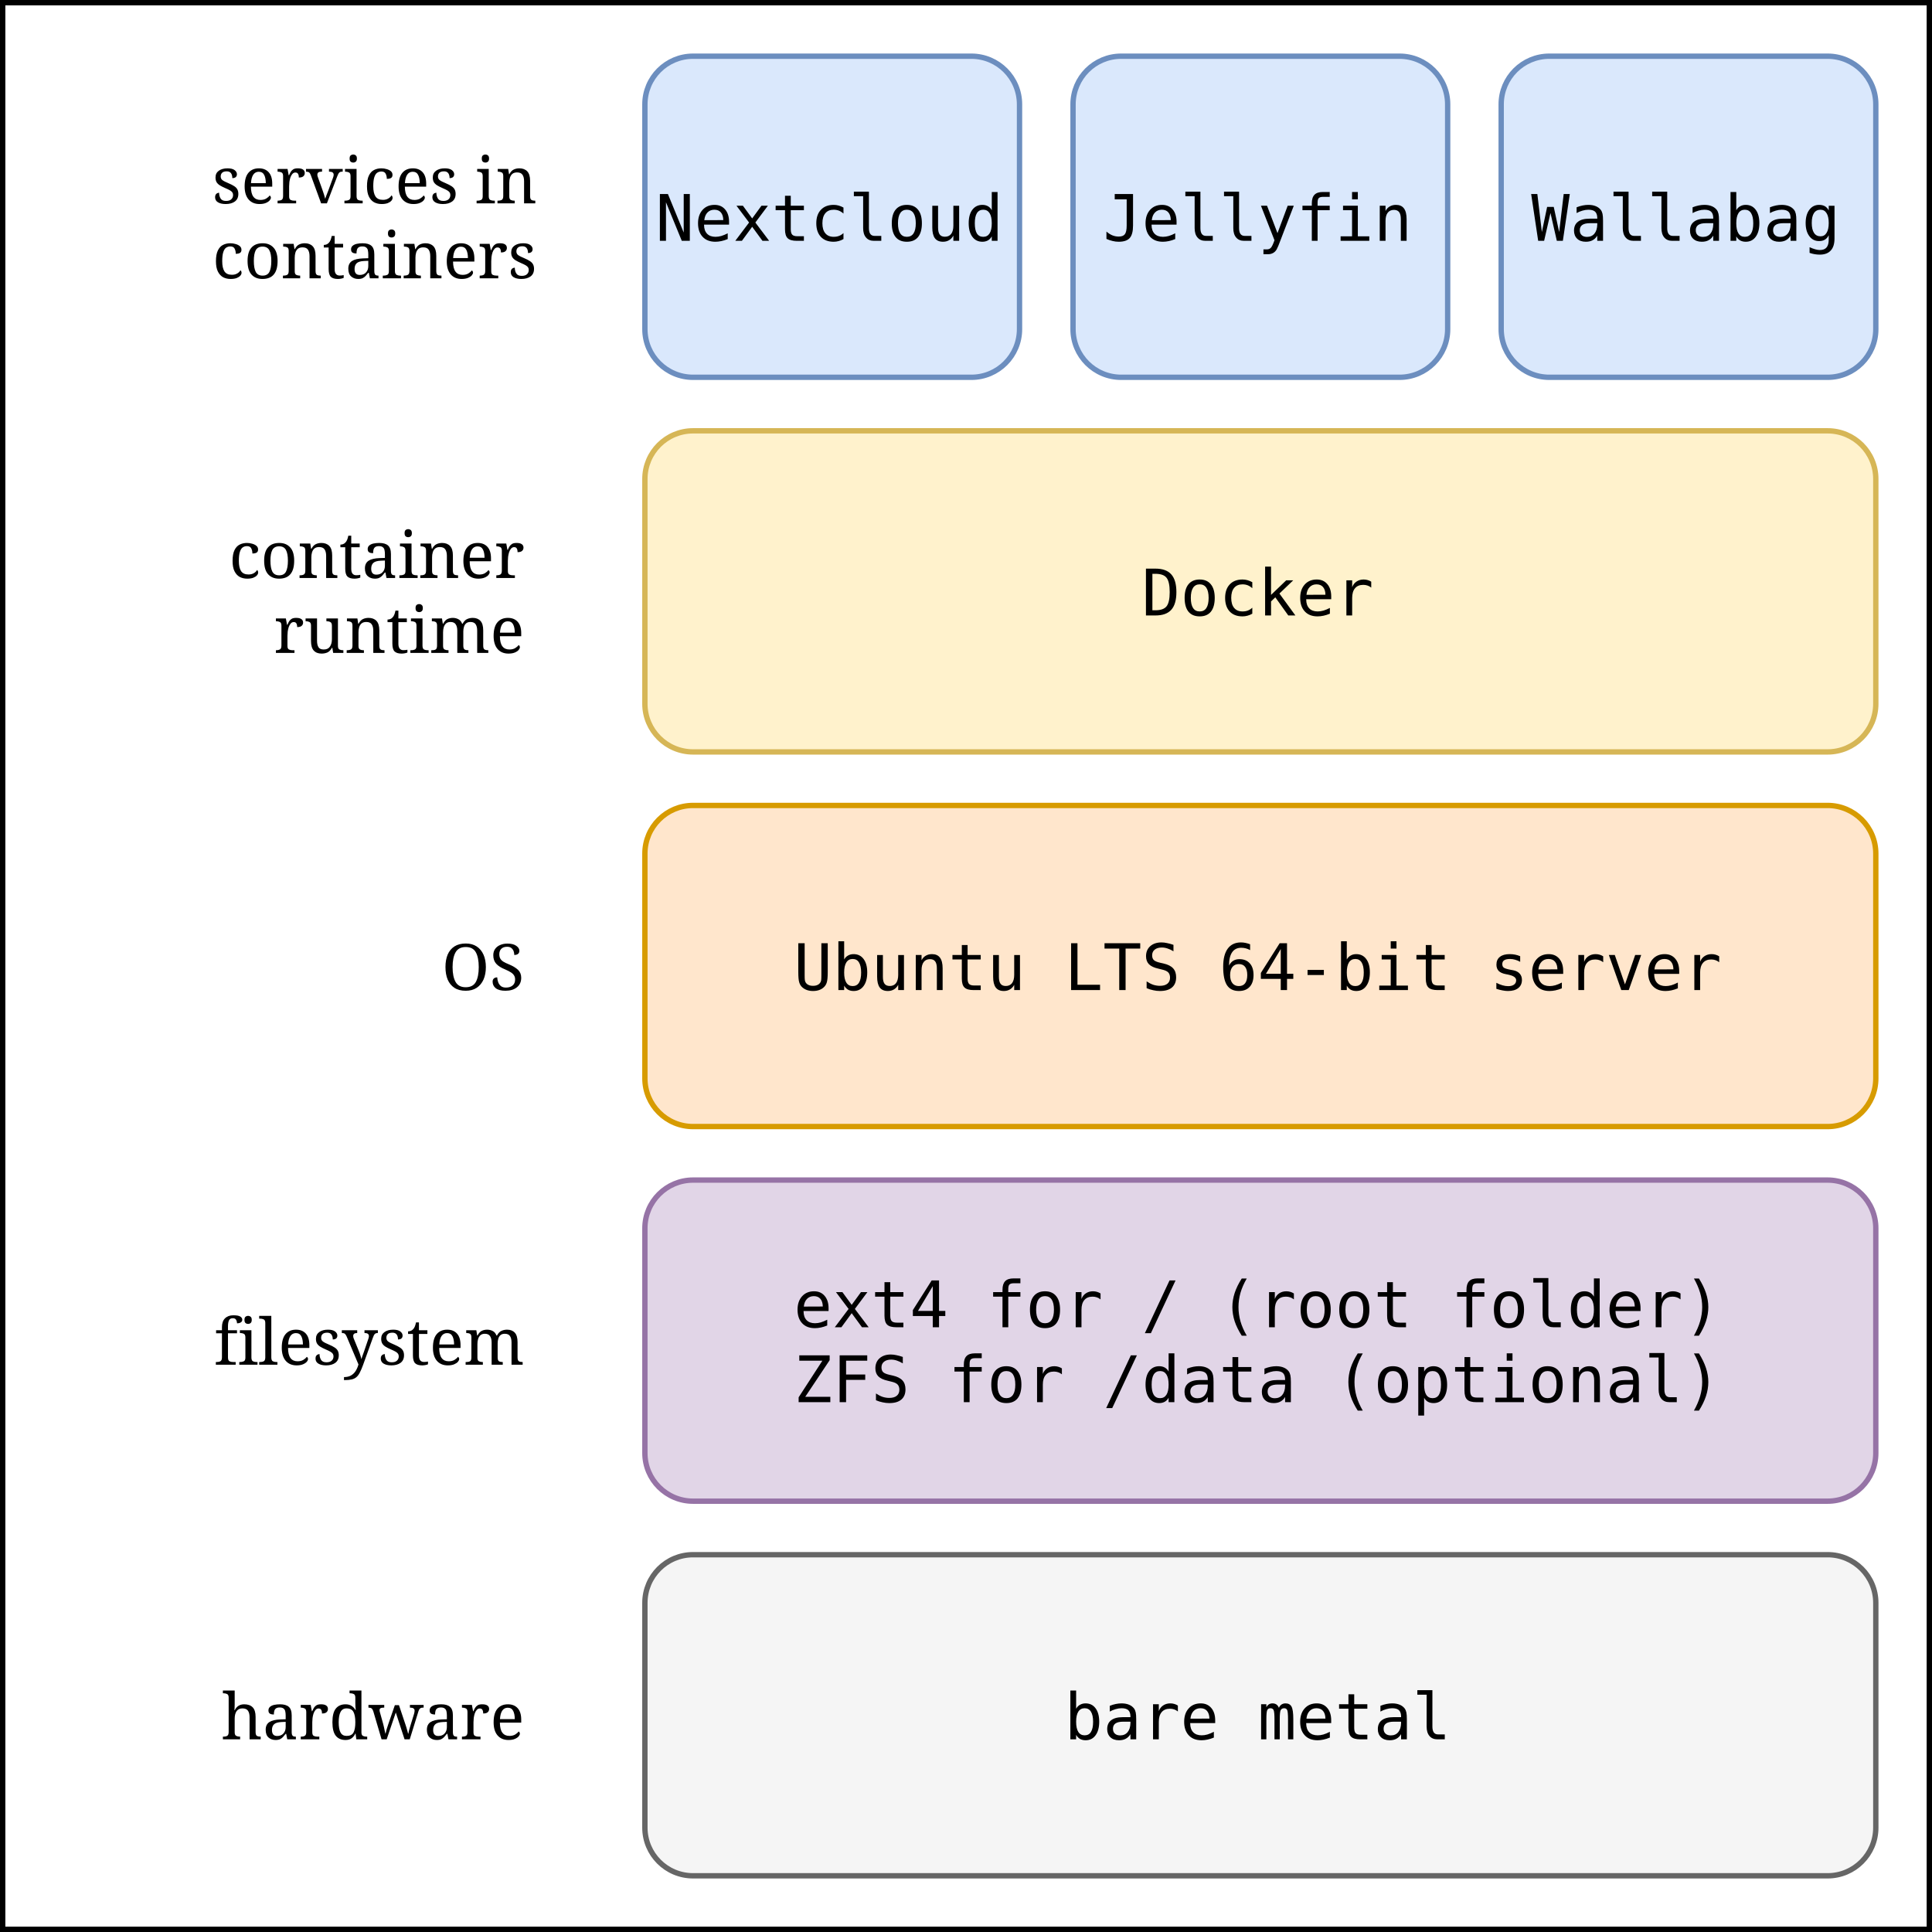
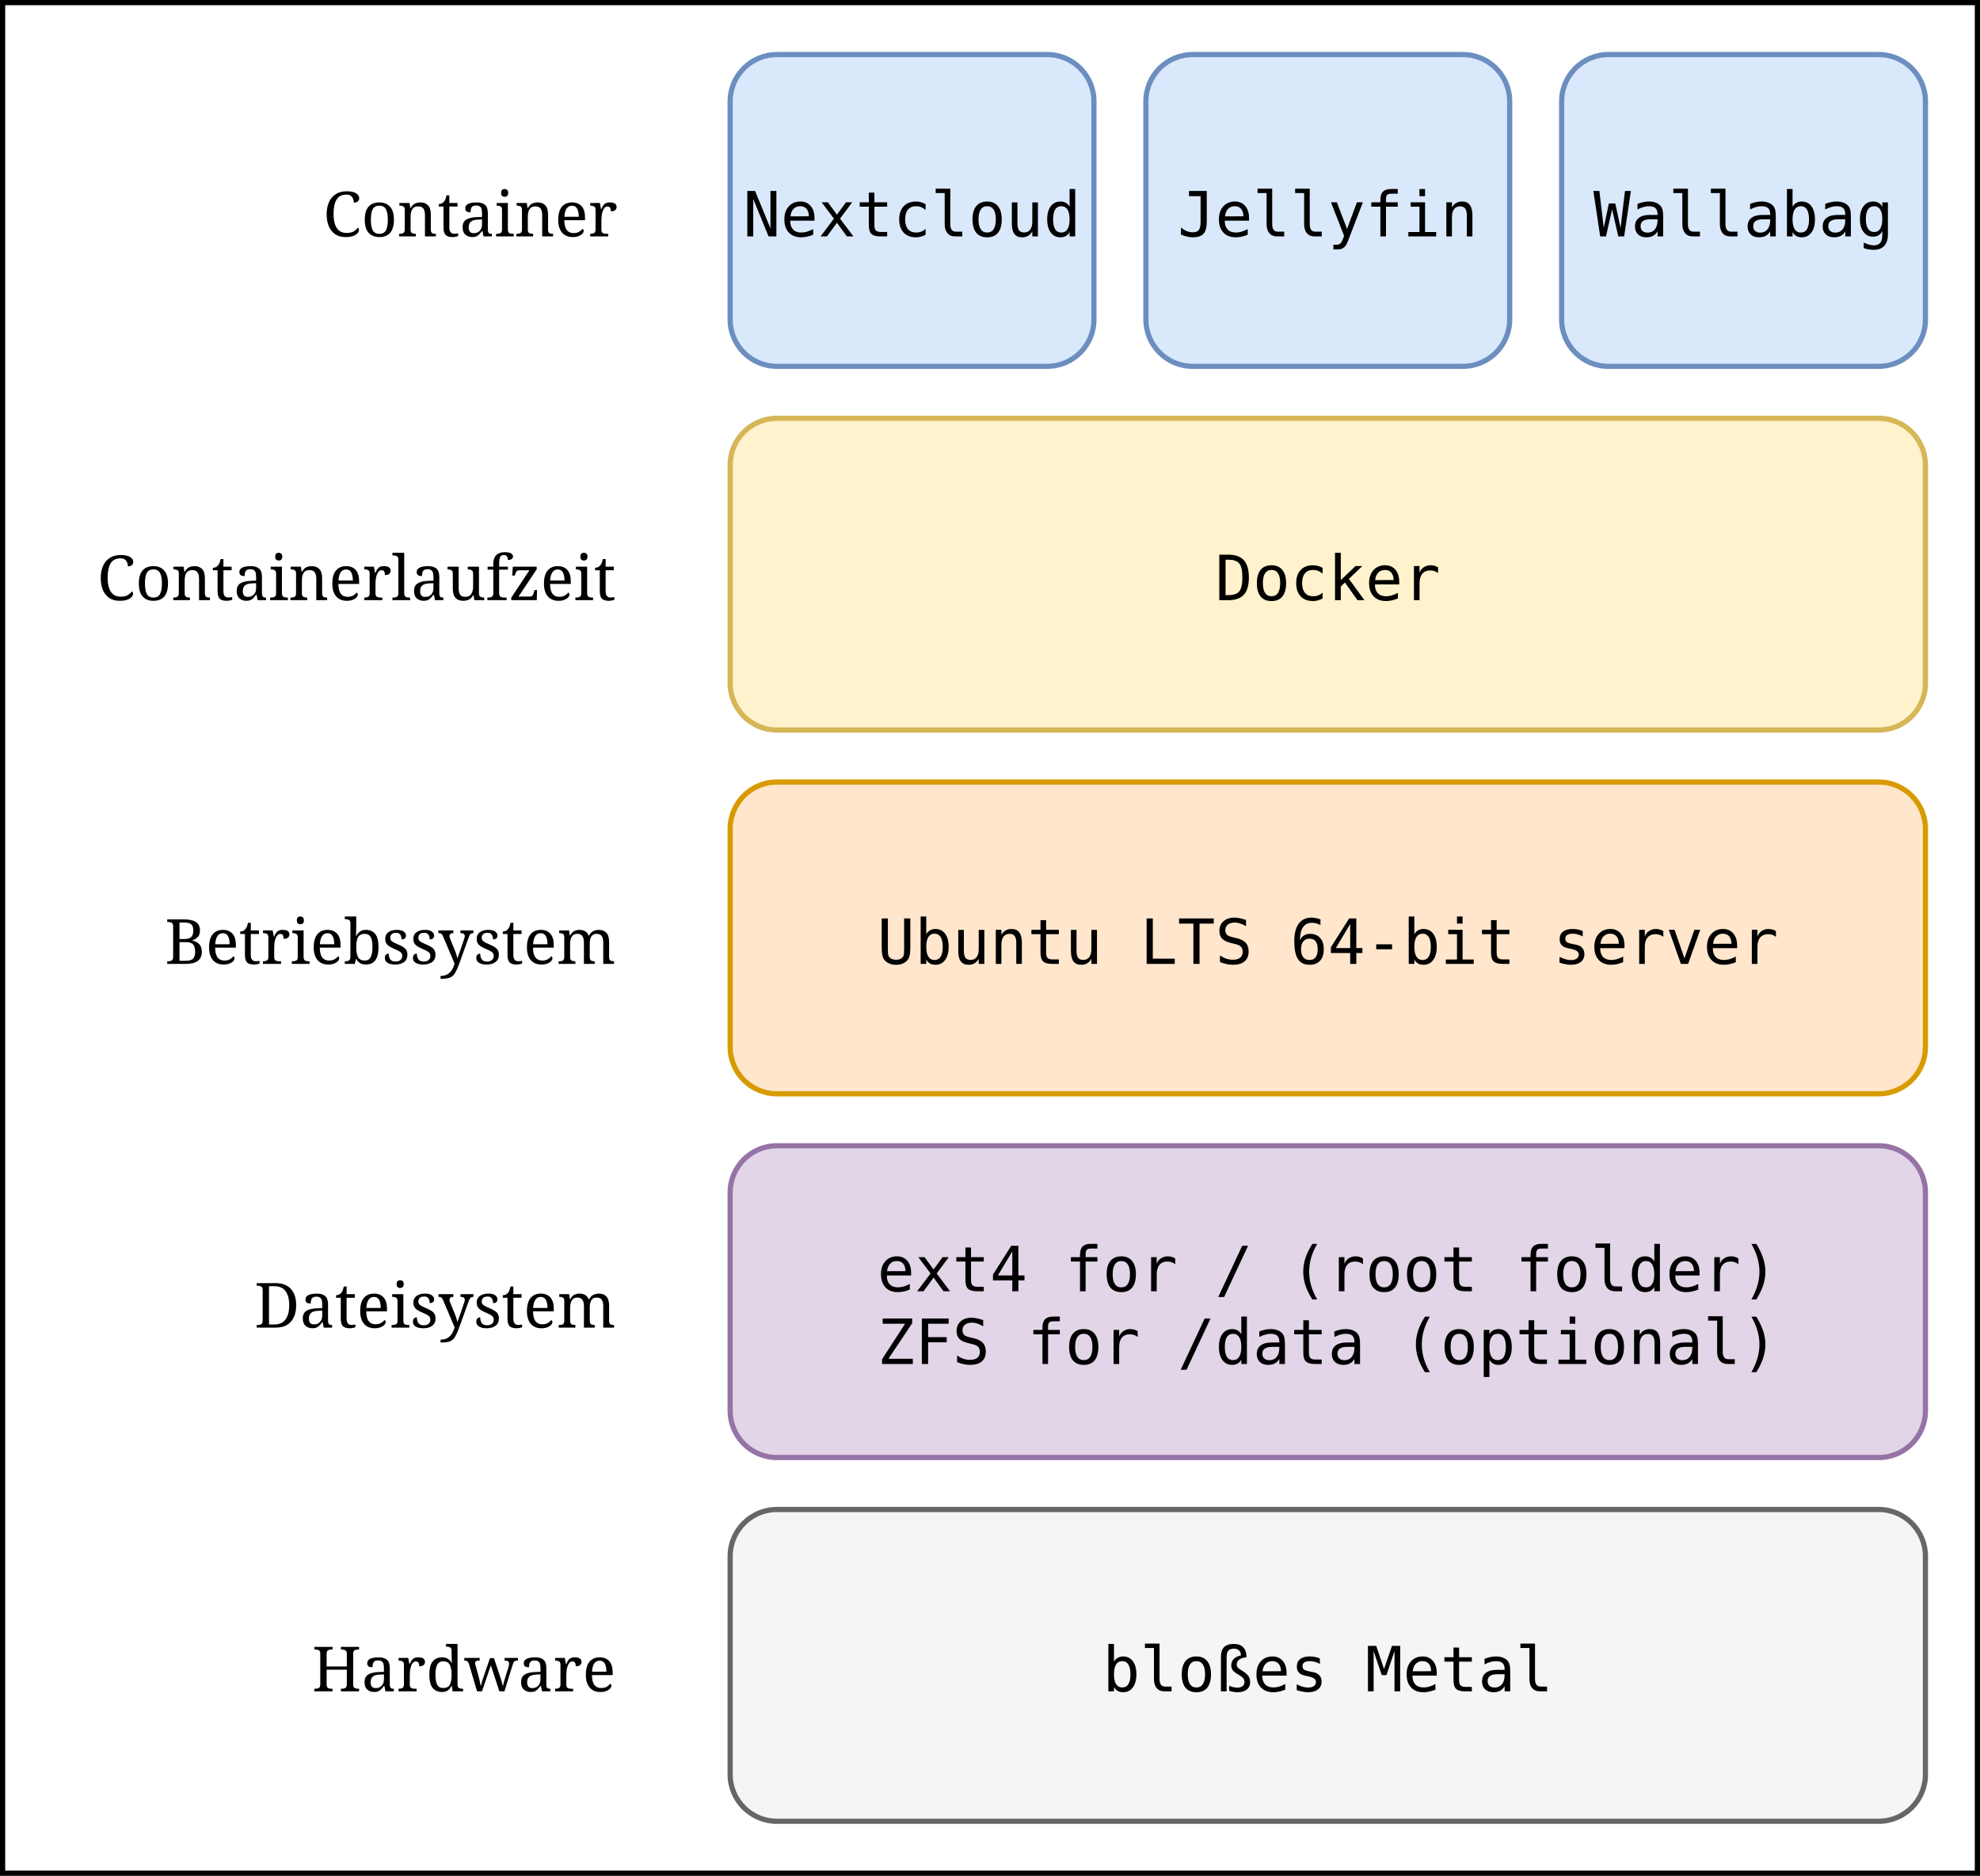
- <svg xmlns="http://www.w3.org/2000/svg" style="background-color: rgb(255, 255, 255);" version="1.1" width="361px" height="361px" viewBox="-0.5 -0.5 361 361" content="&lt;mxfile host=&quot;app.diagrams.net&quot; modified=&quot;2024-05-07T00:24:23.245Z&quot; agent=&quot;Mozilla/5.0 (X11; Ubuntu; Linux x86_64; rv:124.0) Gecko/20100101 Firefox/124.0&quot; etag=&quot;EwYUW7BFWFYOh5AgiVTt&quot; version=&quot;24.3.1&quot; type=&quot;device&quot; scale=&quot;1&quot; border=&quot;0&quot;&gt;&#10;  &lt;diagram id=&quot;2zl0Z5G6ghSrFKEEEcXR&quot; name=&quot;Page-1&quot;&gt;&#10;    &lt;mxGraphModel dx=&quot;881&quot; dy=&quot;893&quot; grid=&quot;1&quot; gridSize=&quot;10&quot; guides=&quot;1&quot; tooltips=&quot;1&quot; connect=&quot;1&quot; arrows=&quot;1&quot; fold=&quot;1&quot; page=&quot;1&quot; pageScale=&quot;1&quot; pageWidth=&quot;850&quot; pageHeight=&quot;1100&quot; math=&quot;0&quot; shadow=&quot;0&quot;&gt;&#10;      &lt;root&gt;&#10;        &lt;mxCell id=&quot;0&quot; /&gt;&#10;        &lt;mxCell id=&quot;1&quot; parent=&quot;0&quot; /&gt;&#10;        &lt;mxCell id=&quot;hZMEYx6kupNzN6GzHAF5-1&quot; value=&quot;&quot; style=&quot;rounded=0;whiteSpace=wrap;html=1;&quot; parent=&quot;1&quot; vertex=&quot;1&quot;&gt;&#10;          &lt;mxGeometry x=&quot;100&quot; y=&quot;260&quot; width=&quot;360&quot; height=&quot;360&quot; as=&quot;geometry&quot; /&gt;&#10;        &lt;/mxCell&gt;&#10;        &lt;mxCell id=&quot;mi98yjef5SFVJaIdZgq--1&quot; value=&quot;bare metal&quot; style=&quot;rounded=1;fillColor=#f5f5f5;fontColor=default;strokeColor=#666666;shadow=0;fontFamily=monospace;&quot; parent=&quot;1&quot; vertex=&quot;1&quot;&gt;&#10;          &lt;mxGeometry x=&quot;220&quot; y=&quot;550&quot; width=&quot;230&quot; height=&quot;60&quot; as=&quot;geometry&quot; /&gt;&#10;        &lt;/mxCell&gt;&#10;        &lt;mxCell id=&quot;mi98yjef5SFVJaIdZgq--2&quot; value=&quot;Ubuntu LTS 64-bit server&quot; style=&quot;rounded=1;fillColor=#ffe6cc;strokeColor=#d79b00;shadow=0;fontFamily=monospace;&quot; parent=&quot;1&quot; vertex=&quot;1&quot;&gt;&#10;          &lt;mxGeometry x=&quot;220&quot; y=&quot;410&quot; width=&quot;230&quot; height=&quot;60&quot; as=&quot;geometry&quot; /&gt;&#10;        &lt;/mxCell&gt;&#10;        &lt;mxCell id=&quot;mi98yjef5SFVJaIdZgq--3&quot; value=&quot;ext4 for / (root folder)&amp;#xa;ZFS for /data (optional)&quot; style=&quot;rounded=1;fillColor=#e1d5e7;strokeColor=#9673a6;shadow=0;fontFamily=monospace;&quot; parent=&quot;1&quot; vertex=&quot;1&quot;&gt;&#10;          &lt;mxGeometry x=&quot;220&quot; y=&quot;480&quot; width=&quot;230&quot; height=&quot;60&quot; as=&quot;geometry&quot; /&gt;&#10;        &lt;/mxCell&gt;&#10;        &lt;mxCell id=&quot;mi98yjef5SFVJaIdZgq--4&quot; value=&quot;Docker&quot; style=&quot;rounded=1;fillColor=#fff2cc;strokeColor=#d6b656;glass=0;shadow=0;verticalAlign=middle;fontFamily=monospace;&quot; parent=&quot;1&quot; vertex=&quot;1&quot;&gt;&#10;          &lt;mxGeometry x=&quot;220&quot; y=&quot;340&quot; width=&quot;230&quot; height=&quot;60&quot; as=&quot;geometry&quot; /&gt;&#10;        &lt;/mxCell&gt;&#10;        &lt;mxCell id=&quot;mi98yjef5SFVJaIdZgq--5&quot; value=&quot;Nextcloud&quot; style=&quot;rounded=1;fillColor=#dae8fc;strokeColor=#6c8ebf;rotation=0;shadow=0;fontFamily=monospace;&quot; parent=&quot;1&quot; vertex=&quot;1&quot;&gt;&#10;          &lt;mxGeometry x=&quot;220&quot; y=&quot;270&quot; width=&quot;70&quot; height=&quot;60&quot; as=&quot;geometry&quot; /&gt;&#10;        &lt;/mxCell&gt;&#10;        &lt;mxCell id=&quot;mi98yjef5SFVJaIdZgq--6&quot; value=&quot;Jellyfin&quot; style=&quot;rounded=1;fillColor=#dae8fc;strokeColor=#6c8ebf;shadow=0;fontFamily=monospace;&quot; parent=&quot;1&quot; vertex=&quot;1&quot;&gt;&#10;          &lt;mxGeometry x=&quot;300&quot; y=&quot;270&quot; width=&quot;70&quot; height=&quot;60&quot; as=&quot;geometry&quot; /&gt;&#10;        &lt;/mxCell&gt;&#10;        &lt;mxCell id=&quot;mi98yjef5SFVJaIdZgq--7&quot; value=&quot;Wallabag&quot; style=&quot;rounded=1;fillColor=#dae8fc;strokeColor=#6c8ebf;shadow=0;fontFamily=monospace;&quot; parent=&quot;1&quot; vertex=&quot;1&quot;&gt;&#10;          &lt;mxGeometry x=&quot;380&quot; y=&quot;270&quot; width=&quot;70&quot; height=&quot;60&quot; as=&quot;geometry&quot; /&gt;&#10;        &lt;/mxCell&gt;&#10;        &lt;mxCell id=&quot;mi98yjef5SFVJaIdZgq--10&quot; value=&quot;hardware&quot; style=&quot;text;strokeColor=none;align=right;fillColor=none;verticalAlign=middle;rounded=1;shadow=0;fontFamily=Noto Serif;&quot; parent=&quot;1&quot; vertex=&quot;1&quot;&gt;&#10;          &lt;mxGeometry x=&quot;140&quot; y=&quot;565&quot; width=&quot;60&quot; height=&quot;30&quot; as=&quot;geometry&quot; /&gt;&#10;        &lt;/mxCell&gt;&#10;        &lt;mxCell id=&quot;mi98yjef5SFVJaIdZgq--11&quot; value=&quot;OS&quot; style=&quot;text;strokeColor=none;align=right;fillColor=none;verticalAlign=middle;rounded=1;shadow=0;fontFamily=Noto Serif;&quot; parent=&quot;1&quot; vertex=&quot;1&quot;&gt;&#10;          &lt;mxGeometry x=&quot;140&quot; y=&quot;425&quot; width=&quot;60&quot; height=&quot;30&quot; as=&quot;geometry&quot; /&gt;&#10;        &lt;/mxCell&gt;&#10;        &lt;mxCell id=&quot;mi98yjef5SFVJaIdZgq--12&quot; value=&quot;filesystem&quot; style=&quot;text;strokeColor=none;align=right;fillColor=none;verticalAlign=middle;rounded=1;shadow=0;fontFamily=Noto Serif;&quot; parent=&quot;1&quot; vertex=&quot;1&quot;&gt;&#10;          &lt;mxGeometry x=&quot;140&quot; y=&quot;495&quot; width=&quot;60&quot; height=&quot;30&quot; as=&quot;geometry&quot; /&gt;&#10;        &lt;/mxCell&gt;&#10;        &lt;mxCell id=&quot;mi98yjef5SFVJaIdZgq--13&quot; value=&quot;container&amp;#xa;runtime&quot; style=&quot;text;strokeColor=none;align=right;fillColor=none;verticalAlign=middle;rounded=1;shadow=0;fontFamily=Noto Serif;&quot; parent=&quot;1&quot; vertex=&quot;1&quot;&gt;&#10;          &lt;mxGeometry x=&quot;140&quot; y=&quot;355&quot; width=&quot;60&quot; height=&quot;30&quot; as=&quot;geometry&quot; /&gt;&#10;        &lt;/mxCell&gt;&#10;        &lt;mxCell id=&quot;mi98yjef5SFVJaIdZgq--14&quot; value=&quot;services in&amp;#xa;containers&quot; style=&quot;text;strokeColor=none;align=center;fillColor=none;verticalAlign=middle;rounded=1;shadow=0;fontFamily=Noto Serif;&quot; parent=&quot;1&quot; vertex=&quot;1&quot;&gt;&#10;          &lt;mxGeometry x=&quot;140&quot; y=&quot;285&quot; width=&quot;60&quot; height=&quot;30&quot; as=&quot;geometry&quot; /&gt;&#10;        &lt;/mxCell&gt;&#10;      &lt;/root&gt;&#10;    &lt;/mxGraphModel&gt;&#10;  &lt;/diagram&gt;&#10;&lt;/mxfile&gt;&#10;">
+ <svg xmlns="http://www.w3.org/2000/svg" style="background: #ffffff; background-color: light-dark(#ffffff, var(--ge-dark-color, #121212)); color-scheme: light dark;" version="1.1" width="381px" height="361px" viewBox="-0.5 -0.5 381 361">
  <defs />
-   <rect fill="#ffffff" width="100%" height="100%" x="0" y="0" />
+   <rect fill="#ffffff" style="fill: light-dark(#ffffff, var(--ge-dark-color, #121212));" width="100%" height="100%" x="0" y="0" />
  <g>
-     <g>
-       <rect x="0" y="0" width="360" height="360" fill="rgb(255, 255, 255)" stroke="rgb(0, 0, 0)" pointer-events="all" />
-     </g>
-     <g>
-       <rect x="120" y="290" width="230" height="60" rx="9" ry="9" fill="#f5f5f5" stroke="#666666" pointer-events="all" />
-     </g>
-     <g>
-       <g fill="rgb(0, 0, 0)" font-family="monospace" text-anchor="middle" font-size="12px">
-         <text x="234.5" y="324.5">bare metal</text>
-       </g>
-     </g>
-     <g>
-       <rect x="120" y="150" width="230" height="60" rx="9" ry="9" fill="#ffe6cc" stroke="#d79b00" pointer-events="all" />
-     </g>
-     <g>
-       <g fill="rgb(0, 0, 0)" font-family="monospace" text-anchor="middle" font-size="12px">
-         <text x="234.5" y="184.5">Ubuntu LTS 64-bit server</text>
-       </g>
-     </g>
-     <g>
-       <rect x="120" y="220" width="230" height="60" rx="9" ry="9" fill="#e1d5e7" stroke="#9673a6" pointer-events="all" />
-     </g>
-     <g>
-       <g fill="rgb(0, 0, 0)" font-family="monospace" text-anchor="middle" font-size="12px">
-         <text x="234.5" y="247.5">ext4 for / (root folder)</text>
-         <text x="234.5" y="261.5">ZFS for /data (optional)</text>
-       </g>
-     </g>
-     <g>
-       <rect x="120" y="80" width="230" height="60" rx="9" ry="9" fill="#fff2cc" stroke="#d6b656" pointer-events="all" />
-     </g>
-     <g>
-       <g fill="rgb(0, 0, 0)" font-family="monospace" text-anchor="middle" font-size="12px">
-         <text x="234.5" y="114.5">Docker</text>
-       </g>
-     </g>
-     <g>
-       <rect x="120" y="10" width="70" height="60" rx="9" ry="9" fill="#dae8fc" stroke="#6c8ebf" pointer-events="all" />
-     </g>
-     <g>
-       <g fill="rgb(0, 0, 0)" font-family="monospace" text-anchor="middle" font-size="12px">
-         <text x="154.5" y="44.5">Nextcloud</text>
-       </g>
-     </g>
-     <g>
-       <rect x="200" y="10" width="70" height="60" rx="9" ry="9" fill="#dae8fc" stroke="#6c8ebf" pointer-events="all" />
-     </g>
-     <g>
-       <g fill="rgb(0, 0, 0)" font-family="monospace" text-anchor="middle" font-size="12px">
-         <text x="234.5" y="44.5">Jellyfin</text>
-       </g>
-     </g>
-     <g>
-       <rect x="280" y="10" width="70" height="60" rx="9" ry="9" fill="#dae8fc" stroke="#6c8ebf" pointer-events="all" />
-     </g>
-     <g>
-       <g fill="rgb(0, 0, 0)" font-family="monospace" text-anchor="middle" font-size="12px">
-         <text x="314.5" y="44.5">Wallabag</text>
-       </g>
-     </g>
-     <g>
-       <rect x="40" y="305" width="60" height="30" rx="4.5" ry="4.5" fill="none" stroke="none" pointer-events="all" />
-     </g>
-     <g>
-       <g fill="rgb(0, 0, 0)" font-family="Noto Serif" text-anchor="end" font-size="12px">
-         <text x="97.5" y="324.5">hardware</text>
-       </g>
-     </g>
-     <g>
-       <rect x="40" y="165" width="60" height="30" rx="4.5" ry="4.5" fill="none" stroke="none" pointer-events="all" />
-     </g>
-     <g>
-       <g fill="rgb(0, 0, 0)" font-family="Noto Serif" text-anchor="end" font-size="12px">
-         <text x="97.5" y="184.5">OS</text>
-       </g>
-     </g>
-     <g>
-       <rect x="40" y="235" width="60" height="30" rx="4.5" ry="4.5" fill="none" stroke="none" pointer-events="all" />
-     </g>
-     <g>
-       <g fill="rgb(0, 0, 0)" font-family="Noto Serif" text-anchor="end" font-size="12px">
-         <text x="97.5" y="254.5">filesystem</text>
-       </g>
-     </g>
-     <g>
-       <rect x="40" y="95" width="60" height="30" rx="4.5" ry="4.5" fill="none" stroke="none" pointer-events="all" />
-     </g>
-     <g>
-       <g fill="rgb(0, 0, 0)" font-family="Noto Serif" text-anchor="end" font-size="12px">
-         <text x="97.5" y="107.5">container</text>
-         <text x="97.5" y="121.5">runtime</text>
-       </g>
-     </g>
-     <g>
-       <rect x="40" y="25" width="60" height="30" rx="4.5" ry="4.5" fill="none" stroke="none" pointer-events="all" />
-     </g>
-     <g>
-       <g fill="rgb(0, 0, 0)" font-family="Noto Serif" text-anchor="middle" font-size="12px">
-         <text x="69.5" y="37.5">services in</text>
-         <text x="69.5" y="51.5">containers</text>
+     <g data-cell-id="0">
+       <g data-cell-id="1">
+         <g data-cell-id="hZMEYx6kupNzN6GzHAF5-1">
+           <g>
+             <rect x="0" y="0" width="380" height="360" fill="#ffffff" style="fill: light-dark(#ffffff, var(--ge-dark-color, #121212)); stroke: light-dark(rgb(0, 0, 0), rgb(255, 255, 255));" stroke="#000000" pointer-events="all" />
+           </g>
+         </g>
+         <g data-cell-id="mi98yjef5SFVJaIdZgq--1">
+           <g>
+             <rect x="140" y="290" width="230" height="60" rx="9" ry="9" fill="#f5f5f5" style="fill: light-dark(rgb(245, 245, 245), rgb(26, 26, 26)); stroke: light-dark(rgb(102, 102, 102), rgb(149, 149, 149));" stroke="#666666" pointer-events="all" />
+           </g>
+           <g>
+             <g fill="#000000" style="fill: light-dark(rgb(0, 0, 0), rgb(255, 255, 255));" font-family="monospace" text-anchor="middle" font-size="12px">
+               <text x="255" y="325">bloßes Metal</text>
+             </g>
+           </g>
+         </g>
+         <g data-cell-id="mi98yjef5SFVJaIdZgq--2">
+           <g>
+             <rect x="140" y="150" width="230" height="60" rx="9" ry="9" fill="#ffe6cc" style="fill: light-dark(rgb(255, 230, 204), rgb(54, 33, 10)); stroke: light-dark(rgb(215, 155, 0), rgb(153, 101, 0));" stroke="#d79b00" pointer-events="all" />
+           </g>
+           <g>
+             <g fill="#000000" style="fill: light-dark(rgb(0, 0, 0), rgb(255, 255, 255));" font-family="monospace" text-anchor="middle" font-size="12px">
+               <text x="255" y="185">Ubuntu LTS 64-bit server</text>
+             </g>
+           </g>
+         </g>
+         <g data-cell-id="mi98yjef5SFVJaIdZgq--3">
+           <g>
+             <rect x="140" y="220" width="230" height="60" rx="9" ry="9" fill="#e1d5e7" style="fill: light-dark(rgb(225, 213, 231), rgb(57, 47, 63)); stroke: light-dark(rgb(150, 115, 166), rgb(149, 119, 163));" stroke="#9673a6" pointer-events="all" />
+           </g>
+           <g>
+             <g fill="#000000" style="fill: light-dark(rgb(0, 0, 0), rgb(255, 255, 255));" font-family="monospace" text-anchor="middle" font-size="12px">
+               <text x="255" y="248">ext4 for / (root folder)</text>
+               <text x="255" y="262">ZFS for /data (optional)</text>
+             </g>
+           </g>
+         </g>
+         <g data-cell-id="mi98yjef5SFVJaIdZgq--4">
+           <g>
+             <rect x="140" y="80" width="230" height="60" rx="9" ry="9" fill="#fff2cc" style="fill: light-dark(rgb(255, 242, 204), rgb(40, 29, 0)); stroke: light-dark(rgb(214, 182, 86), rgb(109, 81, 0));" stroke="#d6b656" pointer-events="all" />
+           </g>
+           <g>
+             <g fill="#000000" style="fill: light-dark(rgb(0, 0, 0), rgb(255, 255, 255));" font-family="monospace" text-anchor="middle" font-size="12px">
+               <text x="255" y="115">Docker</text>
+             </g>
+           </g>
+         </g>
+         <g data-cell-id="mi98yjef5SFVJaIdZgq--5">
+           <g>
+             <rect x="140" y="10" width="70" height="60" rx="9" ry="9" fill="#dae8fc" style="fill: light-dark(rgb(218, 232, 252), rgb(29, 41, 59)); stroke: light-dark(rgb(108, 142, 191), rgb(92, 121, 163));" stroke="#6c8ebf" pointer-events="all" />
+           </g>
+           <g>
+             <g fill="#000000" style="fill: light-dark(rgb(0, 0, 0), rgb(255, 255, 255));" font-family="monospace" text-anchor="middle" font-size="12px">
+               <text x="175" y="45">Nextcloud</text>
+             </g>
+           </g>
+         </g>
+         <g data-cell-id="mi98yjef5SFVJaIdZgq--6">
+           <g>
+             <rect x="220" y="10" width="70" height="60" rx="9" ry="9" fill="#dae8fc" style="fill: light-dark(rgb(218, 232, 252), rgb(29, 41, 59)); stroke: light-dark(rgb(108, 142, 191), rgb(92, 121, 163));" stroke="#6c8ebf" pointer-events="all" />
+           </g>
+           <g>
+             <g fill="#000000" style="fill: light-dark(rgb(0, 0, 0), rgb(255, 255, 255));" font-family="monospace" text-anchor="middle" font-size="12px">
+               <text x="255" y="45">Jellyfin</text>
+             </g>
+           </g>
+         </g>
+         <g data-cell-id="mi98yjef5SFVJaIdZgq--7">
+           <g>
+             <rect x="300" y="10" width="70" height="60" rx="9" ry="9" fill="#dae8fc" style="fill: light-dark(rgb(218, 232, 252), rgb(29, 41, 59)); stroke: light-dark(rgb(108, 142, 191), rgb(92, 121, 163));" stroke="#6c8ebf" pointer-events="all" />
+           </g>
+           <g>
+             <g fill="#000000" style="fill: light-dark(rgb(0, 0, 0), rgb(255, 255, 255));" font-family="monospace" text-anchor="middle" font-size="12px">
+               <text x="335" y="45">Wallabag</text>
+             </g>
+           </g>
+         </g>
+         <g data-cell-id="mi98yjef5SFVJaIdZgq--10">
+           <g>
+             <rect x="60" y="305" width="60" height="30" rx="4.5" ry="4.5" fill="none" stroke="none" pointer-events="all" />
+           </g>
+           <g>
+             <g fill="#000000" style="fill: light-dark(rgb(0, 0, 0), rgb(255, 255, 255));" font-family="&quot;Noto Serif&quot;" text-anchor="end" font-size="12px">
+               <text x="118" y="325">Hardware</text>
+             </g>
+           </g>
+         </g>
+         <g data-cell-id="mi98yjef5SFVJaIdZgq--11">
+           <g>
+             <rect x="60" y="165" width="60" height="30" rx="4.5" ry="4.5" fill="none" stroke="none" pointer-events="all" />
+           </g>
+           <g>
+             <g fill="#000000" style="fill: light-dark(rgb(0, 0, 0), rgb(255, 255, 255));" font-family="&quot;Noto Serif&quot;" text-anchor="end" font-size="12px">
+               <text x="118" y="185">Betriebssystem</text>
+             </g>
+           </g>
+         </g>
+         <g data-cell-id="mi98yjef5SFVJaIdZgq--12">
+           <g>
+             <rect x="60" y="235" width="60" height="30" rx="4.5" ry="4.5" fill="none" stroke="none" pointer-events="all" />
+           </g>
+           <g>
+             <g fill="#000000" style="fill: light-dark(rgb(0, 0, 0), rgb(255, 255, 255));" font-family="&quot;Noto Serif&quot;" text-anchor="end" font-size="12px">
+               <text x="118" y="255">Dateisystem</text>
+             </g>
+           </g>
+         </g>
+         <g data-cell-id="mi98yjef5SFVJaIdZgq--13">
+           <g>
+             <rect x="60" y="95" width="60" height="30" rx="4.5" ry="4.5" fill="none" stroke="none" pointer-events="all" />
+           </g>
+           <g>
+             <g fill="#000000" style="fill: light-dark(rgb(0, 0, 0), rgb(255, 255, 255));" font-family="&quot;Noto Serif&quot;" text-anchor="end" font-size="12px">
+               <text x="118" y="115">Containerlaufzeit</text>
+             </g>
+           </g>
+         </g>
+         <g data-cell-id="mi98yjef5SFVJaIdZgq--14">
+           <g>
+             <rect x="60" y="25" width="60" height="30" rx="4.5" ry="4.5" fill="none" stroke="none" pointer-events="all" />
+           </g>
+           <g>
+             <g fill="#000000" style="fill: light-dark(rgb(0, 0, 0), rgb(255, 255, 255));" font-family="&quot;Noto Serif&quot;" text-anchor="middle" font-size="12px">
+               <text x="90" y="45">Container</text>
+             </g>
+           </g>
+         </g>
      </g>
    </g>
  </g>
</svg>
